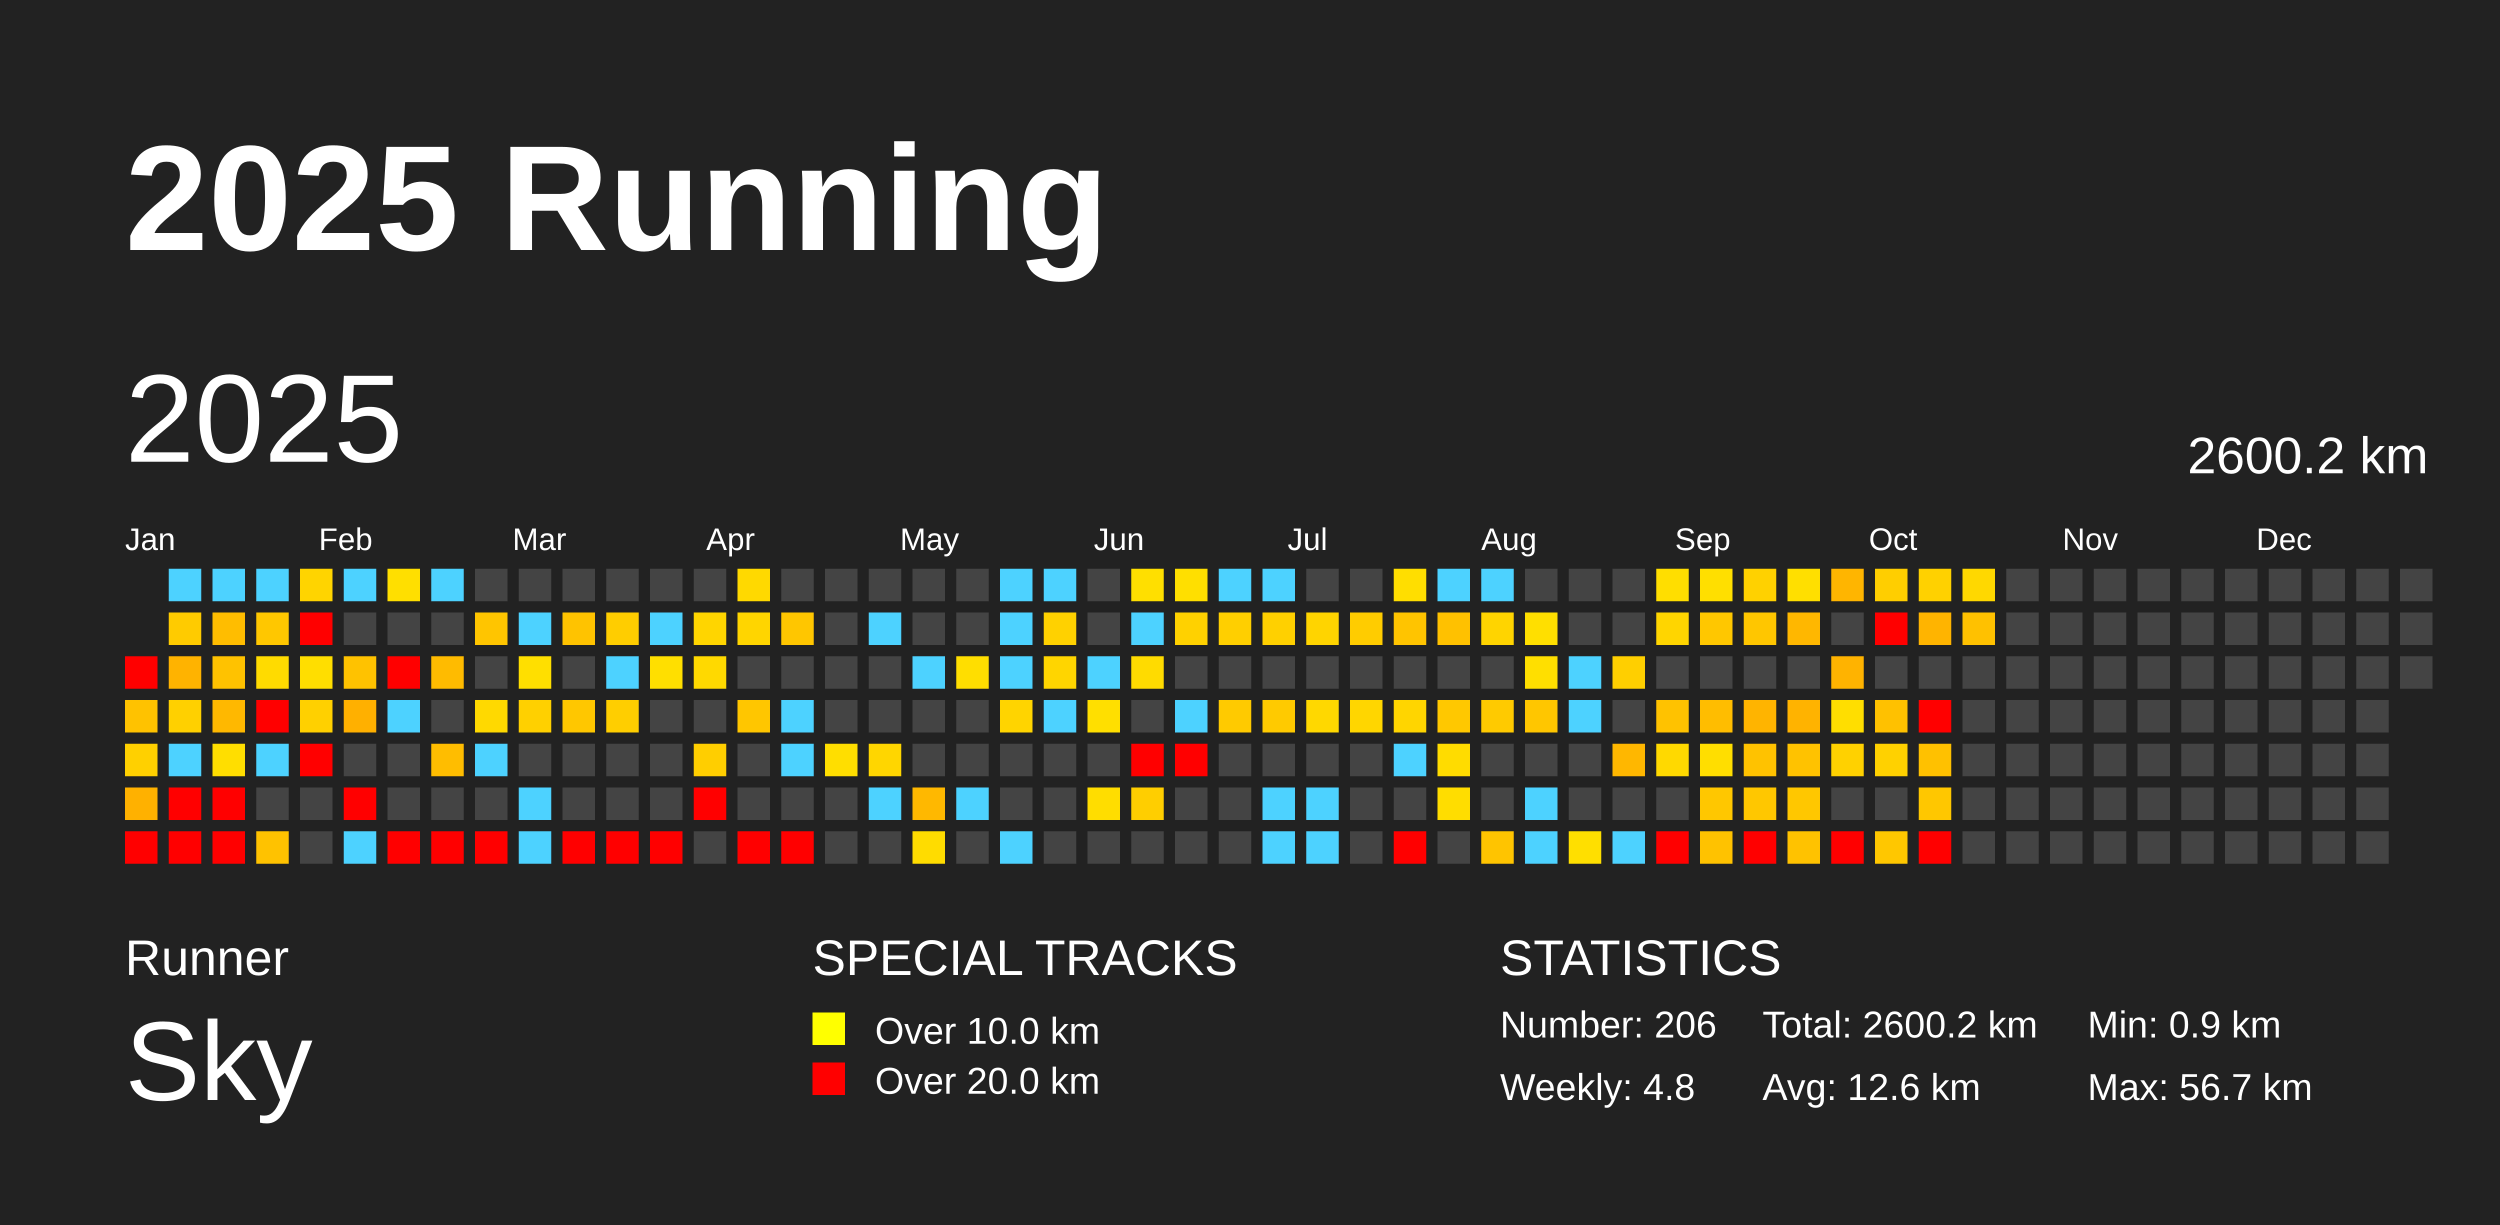
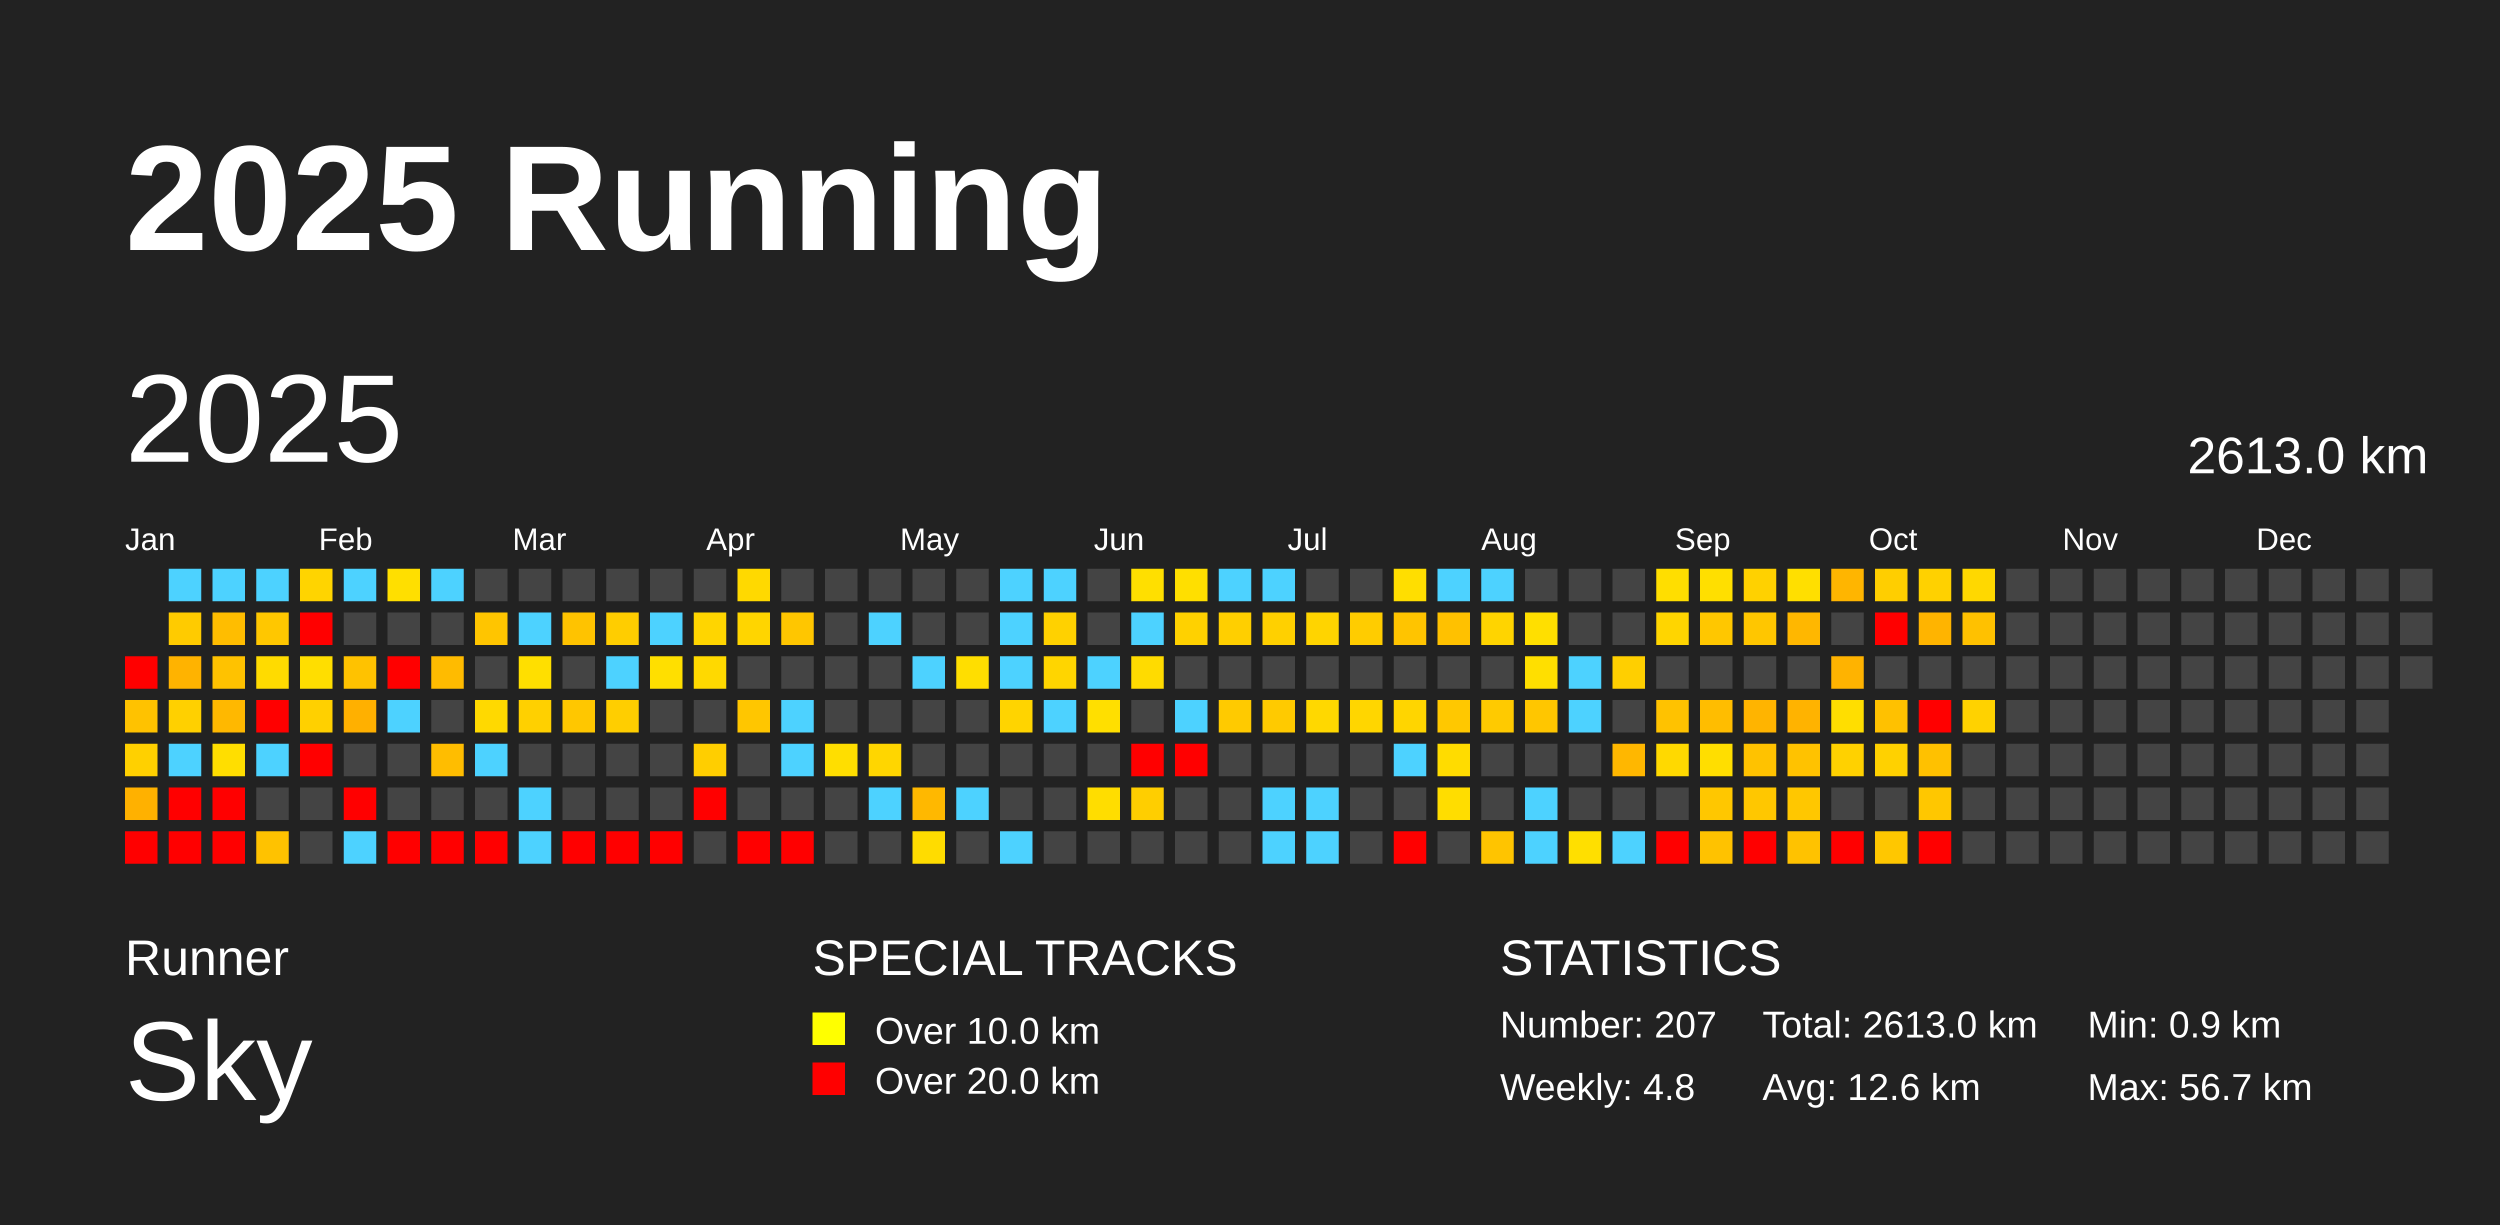
<svg xmlns="http://www.w3.org/2000/svg" baseProfile="full" height="98mm" version="1.1" viewBox="0,0,200,98" width="200mm">
  <defs />
  <rect fill="#222222" height="98" width="200" x="0" y="0" />
  <text fill="#FFFFFF" style="font-size:12px; font-family:Arial; font-weight:bold;" x="10" y="20">2025 Running</text>
  <text fill="#FFFFFF" style="font-size:4px; font-family:Arial" x="10" y="78">Runner</text>
  <text fill="#FFFFFF" style="font-size:9px; font-family:Arial" x="10" y="88">Sky</text>
  <text fill="#FFFFFF" style="font-size:4px; font-family:Arial" x="65" y="78">SPECIAL TRACKS</text>
  <rect fill="yellow" height="2.6" width="2.6" x="65" y="81" />
  <text fill="#FFFFFF" style="font-size:3px; font-family:Arial" x="70" y="83.5">Over 10.0 km</text>
  <rect fill="red" height="2.6" width="2.6" x="65" y="85" />
  <text fill="#FFFFFF" style="font-size:3px; font-family:Arial" x="70" y="87.5">Over 20.0 km</text>
  <text fill="#FFFFFF" style="font-size:4px; font-family:Arial" x="120" y="78">STATISTICS</text>
-   <text fill="#FFFFFF" style="font-size:3px; font-family:Arial" x="120" y="83">Number: 206</text>
+   <text fill="#FFFFFF" style="font-size:3px; font-family:Arial" x="120" y="83">Number: 207</text>
  <text fill="#FFFFFF" style="font-size:3px; font-family:Arial" x="120" y="88">Weekly: 4.8</text>
-   <text fill="#FFFFFF" style="font-size:3px; font-family:Arial" x="141" y="83">Total: 2600.2 km</text>
+   <text fill="#FFFFFF" style="font-size:3px; font-family:Arial" x="141" y="83">Total: 2613.0 km</text>
  <text fill="#FFFFFF" style="font-size:3px; font-family:Arial" x="141" y="88">Avg: 12.6 km</text>
  <text fill="#FFFFFF" style="font-size:3px; font-family:Arial" x="167" y="83">Min: 0.9 km</text>
  <text fill="#FFFFFF" style="font-size:3px; font-family:Arial" x="167" y="88">Max: 56.7 km</text>
  <text dominant-baseline="hanging" fill="#FFFFFF" style="font-size:10.0px; font-family:Arial;" x="10" y="30">2025</text>
-   <text dominant-baseline="hanging" fill="#FFFFFF" style="font-size:4.125px; font-family:Arial;" x="175" y="35">2600.2 km</text>
+   <text dominant-baseline="hanging" fill="#FFFFFF" style="font-size:4.125px; font-family:Arial;" x="175" y="35">2613.0 km</text>
  <text fill="#FFFFFF" style="font-size:2.5px; font-family:Arial" x="10.0" y="44">Jan</text>
  <text fill="#FFFFFF" style="font-size:2.5px; font-family:Arial" x="25.5" y="44">Feb</text>
  <text fill="#FFFFFF" style="font-size:2.5px; font-family:Arial" x="41.0" y="44">Mar</text>
  <text fill="#FFFFFF" style="font-size:2.5px; font-family:Arial" x="56.5" y="44">Apr</text>
  <text fill="#FFFFFF" style="font-size:2.5px; font-family:Arial" x="72.0" y="44">May</text>
  <text fill="#FFFFFF" style="font-size:2.5px; font-family:Arial" x="87.5" y="44">Jun</text>
  <text fill="#FFFFFF" style="font-size:2.5px; font-family:Arial" x="103.0" y="44">Jul</text>
  <text fill="#FFFFFF" style="font-size:2.5px; font-family:Arial" x="118.5" y="44">Aug</text>
  <text fill="#FFFFFF" style="font-size:2.5px; font-family:Arial" x="134.0" y="44">Sep</text>
  <text fill="#FFFFFF" style="font-size:2.5px; font-family:Arial" x="149.5" y="44">Oct</text>
  <text fill="#FFFFFF" style="font-size:2.5px; font-family:Arial" x="165.0" y="44">Nov</text>
  <text fill="#FFFFFF" style="font-size:2.5px; font-family:Arial" x="180.5" y="44">Dec</text>
  <rect fill="red" height="2.6" width="2.6" x="10.0" y="52.5" />
  <rect fill="#ffc200" height="2.6" width="2.6" x="10.0" y="56.0" />
  <rect fill="#ffd000" height="2.6" width="2.6" x="10.0" y="59.5" />
  <rect fill="#ffb100" height="2.6" width="2.6" x="10.0" y="63.0" />
  <rect fill="red" height="2.6" width="2.6" x="10.0" y="66.5" />
  <rect fill="#4dd2ff" height="2.6" width="2.6" x="13.5" y="45.5" />
  <rect fill="#ffcb00" height="2.6" width="2.6" x="13.5" y="49.0" />
  <rect fill="#ffb300" height="2.6" width="2.6" x="13.5" y="52.5" />
  <rect fill="#ffd000" height="2.6" width="2.6" x="13.5" y="56.0" />
  <rect fill="#4dd2ff" height="2.6" width="2.6" x="13.5" y="59.5" />
  <rect fill="red" height="2.6" width="2.6" x="13.5" y="63.0" />
  <rect fill="red" height="2.6" width="2.6" x="13.5" y="66.5" />
  <rect fill="#4dd2ff" height="2.6" width="2.6" x="17.0" y="45.5" />
  <rect fill="#ffbd00" height="2.6" width="2.6" x="17.0" y="49.0" />
  <rect fill="#ffc200" height="2.6" width="2.6" x="17.0" y="52.5" />
  <rect fill="#ffb800" height="2.6" width="2.6" x="17.0" y="56.0" />
  <rect fill="#ffde00" height="2.6" width="2.6" x="17.0" y="59.5" />
  <rect fill="red" height="2.6" width="2.6" x="17.0" y="63.0" />
  <rect fill="red" height="2.6" width="2.6" x="17.0" y="66.5" />
  <rect fill="#4dd2ff" height="2.6" width="2.6" x="20.5" y="45.5" />
  <rect fill="#ffc700" height="2.6" width="2.6" x="20.5" y="49.0" />
  <rect fill="#ffdb00" height="2.6" width="2.6" x="20.5" y="52.5" />
  <rect fill="red" height="2.6" width="2.6" x="20.5" y="56.0" />
  <rect fill="#4dd2ff" height="2.6" width="2.6" x="20.5" y="59.5" />
  <rect fill="#444444" height="2.6" width="2.6" x="20.5" y="63.0" />
  <rect fill="#ffc200" height="2.6" width="2.6" x="20.5" y="66.5" />
  <rect fill="#ffd400" height="2.6" width="2.6" x="24.0" y="45.5" />
  <rect fill="red" height="2.6" width="2.6" x="24.0" y="49.0" />
  <rect fill="#ffde00" height="2.6" width="2.6" x="24.0" y="52.5" />
  <rect fill="#ffd000" height="2.6" width="2.6" x="24.0" y="56.0" />
  <rect fill="red" height="2.6" width="2.6" x="24.0" y="59.5" />
  <rect fill="#444444" height="2.6" width="2.6" x="24.0" y="63.0" />
  <rect fill="#444444" height="2.6" width="2.6" x="24.0" y="66.5" />
  <rect fill="#4dd2ff" height="2.6" width="2.6" x="27.5" y="45.5" />
  <rect fill="#444444" height="2.6" width="2.6" x="27.5" y="49.0" />
  <rect fill="#ffc200" height="2.6" width="2.6" x="27.5" y="52.5" />
  <rect fill="#ffb000" height="2.6" width="2.6" x="27.5" y="56.0" />
  <rect fill="#444444" height="2.6" width="2.6" x="27.5" y="59.5" />
  <rect fill="red" height="2.6" width="2.6" x="27.5" y="63.0" />
  <rect fill="#4dd2ff" height="2.6" width="2.6" x="27.5" y="66.5" />
  <rect fill="#ffdf00" height="2.6" width="2.6" x="31.0" y="45.5" />
  <rect fill="#444444" height="2.6" width="2.6" x="31.0" y="49.0" />
  <rect fill="red" height="2.6" width="2.6" x="31.0" y="52.5" />
  <rect fill="#4dd2ff" height="2.6" width="2.6" x="31.0" y="56.0" />
  <rect fill="#444444" height="2.6" width="2.6" x="31.0" y="59.5" />
  <rect fill="#444444" height="2.6" width="2.6" x="31.0" y="63.0" />
  <rect fill="red" height="2.6" width="2.6" x="31.0" y="66.5" />
  <rect fill="#4dd2ff" height="2.6" width="2.6" x="34.5" y="45.5" />
  <rect fill="#444444" height="2.6" width="2.6" x="34.5" y="49.0" />
  <rect fill="#ffbb00" height="2.6" width="2.6" x="34.5" y="52.5" />
  <rect fill="#444444" height="2.6" width="2.6" x="34.5" y="56.0" />
  <rect fill="#ffbd00" height="2.6" width="2.6" x="34.5" y="59.5" />
  <rect fill="#444444" height="2.6" width="2.6" x="34.5" y="63.0" />
  <rect fill="red" height="2.6" width="2.6" x="34.5" y="66.5" />
  <rect fill="#444444" height="2.6" width="2.6" x="38.0" y="45.5" />
  <rect fill="#ffc500" height="2.6" width="2.6" x="38.0" y="49.0" />
  <rect fill="#444444" height="2.6" width="2.6" x="38.0" y="52.5" />
  <rect fill="#ffd900" height="2.6" width="2.6" x="38.0" y="56.0" />
  <rect fill="#4dd2ff" height="2.6" width="2.6" x="38.0" y="59.5" />
  <rect fill="#444444" height="2.6" width="2.6" x="38.0" y="63.0" />
  <rect fill="red" height="2.6" width="2.6" x="38.0" y="66.5" />
  <rect fill="#444444" height="2.6" width="2.6" x="41.5" y="45.5" />
  <rect fill="#4dd2ff" height="2.6" width="2.6" x="41.5" y="49.0" />
  <rect fill="#ffdf00" height="2.6" width="2.6" x="41.5" y="52.5" />
  <rect fill="#ffd000" height="2.6" width="2.6" x="41.5" y="56.0" />
  <rect fill="#444444" height="2.6" width="2.6" x="41.5" y="59.5" />
  <rect fill="#4dd2ff" height="2.6" width="2.6" x="41.5" y="63.0" />
  <rect fill="#4dd2ff" height="2.6" width="2.6" x="41.5" y="66.5" />
  <rect fill="#444444" height="2.6" width="2.6" x="45.0" y="45.5" />
  <rect fill="#ffc300" height="2.6" width="2.6" x="45.0" y="49.0" />
  <rect fill="#444444" height="2.6" width="2.6" x="45.0" y="52.5" />
  <rect fill="#ffc700" height="2.6" width="2.6" x="45.0" y="56.0" />
  <rect fill="#444444" height="2.6" width="2.6" x="45.0" y="59.5" />
  <rect fill="#444444" height="2.6" width="2.6" x="45.0" y="63.0" />
  <rect fill="red" height="2.6" width="2.6" x="45.0" y="66.5" />
  <rect fill="#444444" height="2.6" width="2.6" x="48.5" y="45.5" />
  <rect fill="#ffcd00" height="2.6" width="2.6" x="48.5" y="49.0" />
  <rect fill="#4dd2ff" height="2.6" width="2.6" x="48.5" y="52.5" />
  <rect fill="#ffce00" height="2.6" width="2.6" x="48.5" y="56.0" />
  <rect fill="#444444" height="2.6" width="2.6" x="48.5" y="59.5" />
  <rect fill="#444444" height="2.6" width="2.6" x="48.5" y="63.0" />
  <rect fill="red" height="2.6" width="2.6" x="48.5" y="66.5" />
  <rect fill="#444444" height="2.6" width="2.6" x="52.0" y="45.5" />
  <rect fill="#4dd2ff" height="2.6" width="2.6" x="52.0" y="49.0" />
  <rect fill="#ffdf00" height="2.6" width="2.6" x="52.0" y="52.5" />
  <rect fill="#444444" height="2.6" width="2.6" x="52.0" y="56.0" />
  <rect fill="#444444" height="2.6" width="2.6" x="52.0" y="59.5" />
  <rect fill="#444444" height="2.6" width="2.6" x="52.0" y="63.0" />
  <rect fill="red" height="2.6" width="2.6" x="52.0" y="66.5" />
  <rect fill="#444444" height="2.6" width="2.6" x="55.5" y="45.5" />
  <rect fill="#ffd500" height="2.6" width="2.6" x="55.5" y="49.0" />
  <rect fill="#ffd900" height="2.6" width="2.6" x="55.5" y="52.5" />
  <rect fill="#444444" height="2.6" width="2.6" x="55.5" y="56.0" />
  <rect fill="#ffce00" height="2.6" width="2.6" x="55.5" y="59.5" />
  <rect fill="red" height="2.6" width="2.6" x="55.5" y="63.0" />
  <rect fill="#444444" height="2.6" width="2.6" x="55.5" y="66.5" />
  <rect fill="#ffd900" height="2.6" width="2.6" x="59.0" y="45.5" />
  <rect fill="#ffd500" height="2.6" width="2.6" x="59.0" y="49.0" />
  <rect fill="#444444" height="2.6" width="2.6" x="59.0" y="52.5" />
  <rect fill="#ffc600" height="2.6" width="2.6" x="59.0" y="56.0" />
  <rect fill="#444444" height="2.6" width="2.6" x="59.0" y="59.5" />
  <rect fill="#444444" height="2.6" width="2.6" x="59.0" y="63.0" />
  <rect fill="red" height="2.6" width="2.6" x="59.0" y="66.5" />
  <rect fill="#444444" height="2.6" width="2.6" x="62.5" y="45.5" />
  <rect fill="#ffc600" height="2.6" width="2.6" x="62.5" y="49.0" />
  <rect fill="#444444" height="2.6" width="2.6" x="62.5" y="52.5" />
  <rect fill="#4dd2ff" height="2.6" width="2.6" x="62.5" y="56.0" />
  <rect fill="#4dd2ff" height="2.6" width="2.6" x="62.5" y="59.5" />
  <rect fill="#444444" height="2.6" width="2.6" x="62.5" y="63.0" />
  <rect fill="red" height="2.6" width="2.6" x="62.5" y="66.5" />
  <rect fill="#444444" height="2.6" width="2.6" x="66.0" y="45.5" />
  <rect fill="#444444" height="2.6" width="2.6" x="66.0" y="49.0" />
  <rect fill="#444444" height="2.6" width="2.6" x="66.0" y="52.5" />
  <rect fill="#444444" height="2.6" width="2.6" x="66.0" y="56.0" />
  <rect fill="#ffde00" height="2.6" width="2.6" x="66.0" y="59.5" />
  <rect fill="#444444" height="2.6" width="2.6" x="66.0" y="63.0" />
  <rect fill="#444444" height="2.6" width="2.6" x="66.0" y="66.5" />
  <rect fill="#444444" height="2.6" width="2.6" x="69.5" y="45.5" />
  <rect fill="#4dd2ff" height="2.6" width="2.6" x="69.5" y="49.0" />
  <rect fill="#444444" height="2.6" width="2.6" x="69.5" y="52.5" />
  <rect fill="#444444" height="2.6" width="2.6" x="69.5" y="56.0" />
  <rect fill="#ffd600" height="2.6" width="2.6" x="69.5" y="59.5" />
  <rect fill="#4dd2ff" height="2.6" width="2.6" x="69.5" y="63.0" />
  <rect fill="#444444" height="2.6" width="2.6" x="69.5" y="66.5" />
  <rect fill="#444444" height="2.6" width="2.6" x="73.0" y="45.5" />
  <rect fill="#444444" height="2.6" width="2.6" x="73.0" y="49.0" />
  <rect fill="#4dd2ff" height="2.6" width="2.6" x="73.0" y="52.5" />
  <rect fill="#444444" height="2.6" width="2.6" x="73.0" y="56.0" />
  <rect fill="#444444" height="2.6" width="2.6" x="73.0" y="59.5" />
  <rect fill="#ffb800" height="2.6" width="2.6" x="73.0" y="63.0" />
  <rect fill="#ffdc00" height="2.6" width="2.6" x="73.0" y="66.5" />
  <rect fill="#444444" height="2.6" width="2.6" x="76.5" y="45.5" />
  <rect fill="#444444" height="2.6" width="2.6" x="76.5" y="49.0" />
  <rect fill="#ffde00" height="2.6" width="2.6" x="76.5" y="52.5" />
  <rect fill="#444444" height="2.6" width="2.6" x="76.5" y="56.0" />
  <rect fill="#444444" height="2.6" width="2.6" x="76.5" y="59.5" />
  <rect fill="#4dd2ff" height="2.6" width="2.6" x="76.5" y="63.0" />
  <rect fill="#444444" height="2.6" width="2.6" x="76.5" y="66.5" />
  <rect fill="#4dd2ff" height="2.6" width="2.6" x="80.0" y="45.5" />
  <rect fill="#4dd2ff" height="2.6" width="2.6" x="80.0" y="49.0" />
  <rect fill="#4dd2ff" height="2.6" width="2.6" x="80.0" y="52.5" />
  <rect fill="#ffd400" height="2.6" width="2.6" x="80.0" y="56.0" />
  <rect fill="#444444" height="2.6" width="2.6" x="80.0" y="59.5" />
  <rect fill="#444444" height="2.6" width="2.6" x="80.0" y="63.0" />
  <rect fill="#4dd2ff" height="2.6" width="2.6" x="80.0" y="66.5" />
  <rect fill="#4dd2ff" height="2.6" width="2.6" x="83.5" y="45.5" />
  <rect fill="#ffd100" height="2.6" width="2.6" x="83.5" y="49.0" />
  <rect fill="#ffd500" height="2.6" width="2.6" x="83.5" y="52.5" />
  <rect fill="#4dd2ff" height="2.6" width="2.6" x="83.5" y="56.0" />
  <rect fill="#444444" height="2.6" width="2.6" x="83.5" y="59.5" />
  <rect fill="#444444" height="2.6" width="2.6" x="83.5" y="63.0" />
  <rect fill="#444444" height="2.6" width="2.6" x="83.5" y="66.5" />
  <rect fill="#444444" height="2.6" width="2.6" x="87.0" y="45.5" />
  <rect fill="#444444" height="2.6" width="2.6" x="87.0" y="49.0" />
  <rect fill="#4dd2ff" height="2.6" width="2.6" x="87.0" y="52.5" />
  <rect fill="#ffdf00" height="2.6" width="2.6" x="87.0" y="56.0" />
  <rect fill="#444444" height="2.6" width="2.6" x="87.0" y="59.5" />
  <rect fill="#ffdd00" height="2.6" width="2.6" x="87.0" y="63.0" />
  <rect fill="#444444" height="2.6" width="2.6" x="87.0" y="66.5" />
  <rect fill="#ffdf00" height="2.6" width="2.6" x="90.5" y="45.5" />
  <rect fill="#4dd2ff" height="2.6" width="2.6" x="90.5" y="49.0" />
  <rect fill="#ffdb00" height="2.6" width="2.6" x="90.5" y="52.5" />
  <rect fill="#444444" height="2.6" width="2.6" x="90.5" y="56.0" />
  <rect fill="red" height="2.6" width="2.6" x="90.5" y="59.5" />
  <rect fill="#ffce00" height="2.6" width="2.6" x="90.5" y="63.0" />
  <rect fill="#444444" height="2.6" width="2.6" x="90.5" y="66.5" />
  <rect fill="#ffdf00" height="2.6" width="2.6" x="94.0" y="45.5" />
  <rect fill="#ffd100" height="2.6" width="2.6" x="94.0" y="49.0" />
  <rect fill="#444444" height="2.6" width="2.6" x="94.0" y="52.5" />
  <rect fill="#4dd2ff" height="2.6" width="2.6" x="94.0" y="56.0" />
  <rect fill="red" height="2.6" width="2.6" x="94.0" y="59.5" />
  <rect fill="#444444" height="2.6" width="2.6" x="94.0" y="63.0" />
  <rect fill="#444444" height="2.6" width="2.6" x="94.0" y="66.5" />
  <rect fill="#4dd2ff" height="2.6" width="2.6" x="97.5" y="45.5" />
  <rect fill="#ffcf00" height="2.6" width="2.6" x="97.5" y="49.0" />
  <rect fill="#444444" height="2.6" width="2.6" x="97.5" y="52.5" />
  <rect fill="#ffca00" height="2.6" width="2.6" x="97.5" y="56.0" />
  <rect fill="#444444" height="2.6" width="2.6" x="97.5" y="59.5" />
  <rect fill="#444444" height="2.6" width="2.6" x="97.5" y="63.0" />
  <rect fill="#444444" height="2.6" width="2.6" x="97.5" y="66.5" />
  <rect fill="#4dd2ff" height="2.6" width="2.6" x="101.0" y="45.5" />
  <rect fill="#ffd000" height="2.6" width="2.6" x="101.0" y="49.0" />
  <rect fill="#444444" height="2.6" width="2.6" x="101.0" y="52.5" />
  <rect fill="#ffca00" height="2.6" width="2.6" x="101.0" y="56.0" />
  <rect fill="#444444" height="2.6" width="2.6" x="101.0" y="59.5" />
  <rect fill="#4dd2ff" height="2.6" width="2.6" x="101.0" y="63.0" />
  <rect fill="#4dd2ff" height="2.6" width="2.6" x="101.0" y="66.5" />
  <rect fill="#444444" height="2.6" width="2.6" x="104.5" y="45.5" />
  <rect fill="#ffd400" height="2.6" width="2.6" x="104.5" y="49.0" />
  <rect fill="#444444" height="2.6" width="2.6" x="104.5" y="52.5" />
  <rect fill="#ffd800" height="2.6" width="2.6" x="104.5" y="56.0" />
  <rect fill="#444444" height="2.6" width="2.6" x="104.5" y="59.5" />
  <rect fill="#4dd2ff" height="2.6" width="2.6" x="104.5" y="63.0" />
  <rect fill="#4dd2ff" height="2.6" width="2.6" x="104.5" y="66.5" />
  <rect fill="#444444" height="2.6" width="2.6" x="108.0" y="45.5" />
  <rect fill="#ffcc00" height="2.6" width="2.6" x="108.0" y="49.0" />
  <rect fill="#444444" height="2.6" width="2.6" x="108.0" y="52.5" />
  <rect fill="#ffd600" height="2.6" width="2.6" x="108.0" y="56.0" />
  <rect fill="#444444" height="2.6" width="2.6" x="108.0" y="59.5" />
  <rect fill="#444444" height="2.6" width="2.6" x="108.0" y="63.0" />
  <rect fill="#444444" height="2.6" width="2.6" x="108.0" y="66.5" />
  <rect fill="#ffde00" height="2.6" width="2.6" x="111.5" y="45.5" />
  <rect fill="#ffc400" height="2.6" width="2.6" x="111.5" y="49.0" />
  <rect fill="#444444" height="2.6" width="2.6" x="111.5" y="52.5" />
  <rect fill="#ffd500" height="2.6" width="2.6" x="111.5" y="56.0" />
  <rect fill="#4dd2ff" height="2.6" width="2.6" x="111.5" y="59.5" />
  <rect fill="#444444" height="2.6" width="2.6" x="111.5" y="63.0" />
  <rect fill="red" height="2.6" width="2.6" x="111.5" y="66.5" />
  <rect fill="#4dd2ff" height="2.6" width="2.6" x="115.0" y="45.5" />
  <rect fill="#ffc100" height="2.6" width="2.6" x="115.0" y="49.0" />
  <rect fill="#444444" height="2.6" width="2.6" x="115.0" y="52.5" />
  <rect fill="#ffc800" height="2.6" width="2.6" x="115.0" y="56.0" />
  <rect fill="#ffdc00" height="2.6" width="2.6" x="115.0" y="59.5" />
  <rect fill="#ffdd00" height="2.6" width="2.6" x="115.0" y="63.0" />
  <rect fill="#444444" height="2.6" width="2.6" x="115.0" y="66.5" />
  <rect fill="#4dd2ff" height="2.6" width="2.6" x="118.5" y="45.5" />
  <rect fill="#ffd400" height="2.6" width="2.6" x="118.5" y="49.0" />
  <rect fill="#444444" height="2.6" width="2.6" x="118.5" y="52.5" />
  <rect fill="#ffca00" height="2.6" width="2.6" x="118.5" y="56.0" />
  <rect fill="#444444" height="2.6" width="2.6" x="118.5" y="59.5" />
  <rect fill="#444444" height="2.6" width="2.6" x="118.5" y="63.0" />
  <rect fill="#ffc400" height="2.6" width="2.6" x="118.5" y="66.5" />
  <rect fill="#444444" height="2.6" width="2.6" x="122.0" y="45.5" />
  <rect fill="#ffdf00" height="2.6" width="2.6" x="122.0" y="49.0" />
  <rect fill="#ffdf00" height="2.6" width="2.6" x="122.0" y="52.5" />
  <rect fill="#ffc600" height="2.6" width="2.6" x="122.0" y="56.0" />
  <rect fill="#444444" height="2.6" width="2.6" x="122.0" y="59.5" />
  <rect fill="#4dd2ff" height="2.6" width="2.6" x="122.0" y="63.0" />
  <rect fill="#4dd2ff" height="2.6" width="2.6" x="122.0" y="66.5" />
  <rect fill="#444444" height="2.6" width="2.6" x="125.5" y="45.5" />
  <rect fill="#444444" height="2.6" width="2.6" x="125.5" y="49.0" />
  <rect fill="#4dd2ff" height="2.6" width="2.6" x="125.5" y="52.5" />
  <rect fill="#4dd2ff" height="2.6" width="2.6" x="125.5" y="56.0" />
  <rect fill="#444444" height="2.6" width="2.6" x="125.5" y="59.5" />
  <rect fill="#444444" height="2.6" width="2.6" x="125.5" y="63.0" />
  <rect fill="#ffdf00" height="2.6" width="2.6" x="125.5" y="66.5" />
  <rect fill="#444444" height="2.6" width="2.6" x="129.0" y="45.5" />
  <rect fill="#444444" height="2.6" width="2.6" x="129.0" y="49.0" />
  <rect fill="#ffcf00" height="2.6" width="2.6" x="129.0" y="52.5" />
  <rect fill="#444444" height="2.6" width="2.6" x="129.0" y="56.0" />
  <rect fill="#ffb700" height="2.6" width="2.6" x="129.0" y="59.5" />
  <rect fill="#444444" height="2.6" width="2.6" x="129.0" y="63.0" />
  <rect fill="#4dd2ff" height="2.6" width="2.6" x="129.0" y="66.5" />
  <rect fill="#ffde00" height="2.6" width="2.6" x="132.5" y="45.5" />
  <rect fill="#ffd500" height="2.6" width="2.6" x="132.5" y="49.0" />
  <rect fill="#444444" height="2.6" width="2.6" x="132.5" y="52.5" />
  <rect fill="#ffc200" height="2.6" width="2.6" x="132.5" y="56.0" />
  <rect fill="#ffd900" height="2.6" width="2.6" x="132.5" y="59.5" />
  <rect fill="#444444" height="2.6" width="2.6" x="132.5" y="63.0" />
  <rect fill="red" height="2.6" width="2.6" x="132.5" y="66.5" />
  <rect fill="#ffdf00" height="2.6" width="2.6" x="136.0" y="45.5" />
  <rect fill="#ffc700" height="2.6" width="2.6" x="136.0" y="49.0" />
  <rect fill="#444444" height="2.6" width="2.6" x="136.0" y="52.5" />
  <rect fill="#ffbd00" height="2.6" width="2.6" x="136.0" y="56.0" />
  <rect fill="#ffde00" height="2.6" width="2.6" x="136.0" y="59.5" />
  <rect fill="#ffc700" height="2.6" width="2.6" x="136.0" y="63.0" />
  <rect fill="#ffc200" height="2.6" width="2.6" x="136.0" y="66.5" />
  <rect fill="#ffd100" height="2.6" width="2.6" x="139.5" y="45.5" />
  <rect fill="#ffc600" height="2.6" width="2.6" x="139.5" y="49.0" />
  <rect fill="#444444" height="2.6" width="2.6" x="139.5" y="52.5" />
  <rect fill="#ffb400" height="2.6" width="2.6" x="139.5" y="56.0" />
  <rect fill="#ffc200" height="2.6" width="2.6" x="139.5" y="59.5" />
  <rect fill="#ffc700" height="2.6" width="2.6" x="139.5" y="63.0" />
  <rect fill="red" height="2.6" width="2.6" x="139.5" y="66.5" />
  <rect fill="#ffdf00" height="2.6" width="2.6" x="143.0" y="45.5" />
  <rect fill="#ffb700" height="2.6" width="2.6" x="143.0" y="49.0" />
  <rect fill="#444444" height="2.6" width="2.6" x="143.0" y="52.5" />
  <rect fill="#ffb300" height="2.6" width="2.6" x="143.0" y="56.0" />
  <rect fill="#ffc200" height="2.6" width="2.6" x="143.0" y="59.5" />
  <rect fill="#ffc700" height="2.6" width="2.6" x="143.0" y="63.0" />
  <rect fill="#ffc200" height="2.6" width="2.6" x="143.0" y="66.5" />
  <rect fill="#ffb500" height="2.6" width="2.6" x="146.5" y="45.5" />
  <rect fill="#444444" height="2.6" width="2.6" x="146.5" y="49.0" />
  <rect fill="#ffb300" height="2.6" width="2.6" x="146.5" y="52.5" />
  <rect fill="#ffde00" height="2.6" width="2.6" x="146.5" y="56.0" />
  <rect fill="#ffd100" height="2.6" width="2.6" x="146.5" y="59.5" />
  <rect fill="#444444" height="2.6" width="2.6" x="146.5" y="63.0" />
  <rect fill="red" height="2.6" width="2.6" x="146.5" y="66.5" />
  <rect fill="#ffce00" height="2.6" width="2.6" x="150.0" y="45.5" />
  <rect fill="red" height="2.6" width="2.6" x="150.0" y="49.0" />
  <rect fill="#444444" height="2.6" width="2.6" x="150.0" y="52.5" />
  <rect fill="#ffc100" height="2.6" width="2.6" x="150.0" y="56.0" />
  <rect fill="#ffd100" height="2.6" width="2.6" x="150.0" y="59.5" />
  <rect fill="#444444" height="2.6" width="2.6" x="150.0" y="63.0" />
  <rect fill="#ffc700" height="2.6" width="2.6" x="150.0" y="66.5" />
  <rect fill="#ffd100" height="2.6" width="2.6" x="153.5" y="45.5" />
  <rect fill="#ffb400" height="2.6" width="2.6" x="153.5" y="49.0" />
  <rect fill="#444444" height="2.6" width="2.6" x="153.5" y="52.5" />
  <rect fill="red" height="2.6" width="2.6" x="153.5" y="56.0" />
  <rect fill="#ffc100" height="2.6" width="2.6" x="153.5" y="59.5" />
  <rect fill="#ffc700" height="2.6" width="2.6" x="153.5" y="63.0" />
  <rect fill="red" height="2.6" width="2.6" x="153.5" y="66.5" />
  <rect fill="#ffd800" height="2.6" width="2.6" x="157.0" y="45.5" />
  <rect fill="#ffc100" height="2.6" width="2.6" x="157.0" y="49.0" />
  <rect fill="#444444" height="2.6" width="2.6" x="157.0" y="52.5" />
-   <rect fill="#444444" height="2.6" width="2.6" x="157.0" y="56.0" />
+   <rect fill="#ffd200" height="2.6" width="2.6" x="157.0" y="56.0" />
  <rect fill="#444444" height="2.6" width="2.6" x="157.0" y="59.5" />
  <rect fill="#444444" height="2.6" width="2.6" x="157.0" y="63.0" />
  <rect fill="#444444" height="2.6" width="2.6" x="157.0" y="66.5" />
  <rect fill="#444444" height="2.6" width="2.6" x="160.5" y="45.5" />
  <rect fill="#444444" height="2.6" width="2.6" x="160.5" y="49.0" />
  <rect fill="#444444" height="2.6" width="2.6" x="160.5" y="52.5" />
  <rect fill="#444444" height="2.6" width="2.6" x="160.5" y="56.0" />
  <rect fill="#444444" height="2.6" width="2.6" x="160.5" y="59.5" />
  <rect fill="#444444" height="2.6" width="2.6" x="160.5" y="63.0" />
  <rect fill="#444444" height="2.6" width="2.6" x="160.5" y="66.5" />
  <rect fill="#444444" height="2.6" width="2.6" x="164.0" y="45.5" />
  <rect fill="#444444" height="2.6" width="2.6" x="164.0" y="49.0" />
  <rect fill="#444444" height="2.6" width="2.6" x="164.0" y="52.5" />
  <rect fill="#444444" height="2.6" width="2.6" x="164.0" y="56.0" />
  <rect fill="#444444" height="2.6" width="2.6" x="164.0" y="59.5" />
  <rect fill="#444444" height="2.6" width="2.6" x="164.0" y="63.0" />
  <rect fill="#444444" height="2.6" width="2.6" x="164.0" y="66.5" />
  <rect fill="#444444" height="2.6" width="2.6" x="167.5" y="45.5" />
  <rect fill="#444444" height="2.6" width="2.6" x="167.5" y="49.0" />
  <rect fill="#444444" height="2.6" width="2.6" x="167.5" y="52.5" />
  <rect fill="#444444" height="2.6" width="2.6" x="167.5" y="56.0" />
  <rect fill="#444444" height="2.6" width="2.6" x="167.5" y="59.5" />
  <rect fill="#444444" height="2.6" width="2.6" x="167.5" y="63.0" />
  <rect fill="#444444" height="2.6" width="2.6" x="167.5" y="66.5" />
  <rect fill="#444444" height="2.6" width="2.6" x="171.0" y="45.5" />
  <rect fill="#444444" height="2.6" width="2.6" x="171.0" y="49.0" />
  <rect fill="#444444" height="2.6" width="2.6" x="171.0" y="52.5" />
  <rect fill="#444444" height="2.6" width="2.6" x="171.0" y="56.0" />
  <rect fill="#444444" height="2.6" width="2.6" x="171.0" y="59.5" />
  <rect fill="#444444" height="2.6" width="2.6" x="171.0" y="63.0" />
  <rect fill="#444444" height="2.6" width="2.6" x="171.0" y="66.5" />
  <rect fill="#444444" height="2.6" width="2.6" x="174.5" y="45.5" />
  <rect fill="#444444" height="2.6" width="2.6" x="174.5" y="49.0" />
  <rect fill="#444444" height="2.6" width="2.6" x="174.5" y="52.5" />
  <rect fill="#444444" height="2.6" width="2.6" x="174.5" y="56.0" />
  <rect fill="#444444" height="2.6" width="2.6" x="174.5" y="59.5" />
  <rect fill="#444444" height="2.6" width="2.6" x="174.5" y="63.0" />
  <rect fill="#444444" height="2.6" width="2.6" x="174.5" y="66.5" />
  <rect fill="#444444" height="2.6" width="2.6" x="178.0" y="45.5" />
  <rect fill="#444444" height="2.6" width="2.6" x="178.0" y="49.0" />
  <rect fill="#444444" height="2.6" width="2.6" x="178.0" y="52.5" />
  <rect fill="#444444" height="2.6" width="2.6" x="178.0" y="56.0" />
  <rect fill="#444444" height="2.6" width="2.6" x="178.0" y="59.5" />
  <rect fill="#444444" height="2.6" width="2.6" x="178.0" y="63.0" />
  <rect fill="#444444" height="2.6" width="2.6" x="178.0" y="66.5" />
  <rect fill="#444444" height="2.6" width="2.6" x="181.5" y="45.5" />
  <rect fill="#444444" height="2.6" width="2.6" x="181.5" y="49.0" />
  <rect fill="#444444" height="2.6" width="2.6" x="181.5" y="52.5" />
  <rect fill="#444444" height="2.6" width="2.6" x="181.5" y="56.0" />
  <rect fill="#444444" height="2.6" width="2.6" x="181.5" y="59.5" />
  <rect fill="#444444" height="2.6" width="2.6" x="181.5" y="63.0" />
  <rect fill="#444444" height="2.6" width="2.6" x="181.5" y="66.5" />
  <rect fill="#444444" height="2.6" width="2.6" x="185.0" y="45.5" />
  <rect fill="#444444" height="2.6" width="2.6" x="185.0" y="49.0" />
  <rect fill="#444444" height="2.6" width="2.6" x="185.0" y="52.5" />
  <rect fill="#444444" height="2.6" width="2.6" x="185.0" y="56.0" />
  <rect fill="#444444" height="2.6" width="2.6" x="185.0" y="59.5" />
  <rect fill="#444444" height="2.6" width="2.6" x="185.0" y="63.0" />
  <rect fill="#444444" height="2.6" width="2.6" x="185.0" y="66.5" />
  <rect fill="#444444" height="2.6" width="2.6" x="188.5" y="45.5" />
  <rect fill="#444444" height="2.6" width="2.6" x="188.5" y="49.0" />
  <rect fill="#444444" height="2.6" width="2.6" x="188.5" y="52.5" />
  <rect fill="#444444" height="2.6" width="2.6" x="188.5" y="56.0" />
  <rect fill="#444444" height="2.6" width="2.6" x="188.5" y="59.5" />
  <rect fill="#444444" height="2.6" width="2.6" x="188.5" y="63.0" />
  <rect fill="#444444" height="2.6" width="2.6" x="188.5" y="66.5" />
  <rect fill="#444444" height="2.6" width="2.6" x="192.0" y="45.5" />
  <rect fill="#444444" height="2.6" width="2.6" x="192.0" y="49.0" />
  <rect fill="#444444" height="2.6" width="2.6" x="192.0" y="52.5" />
</svg>
